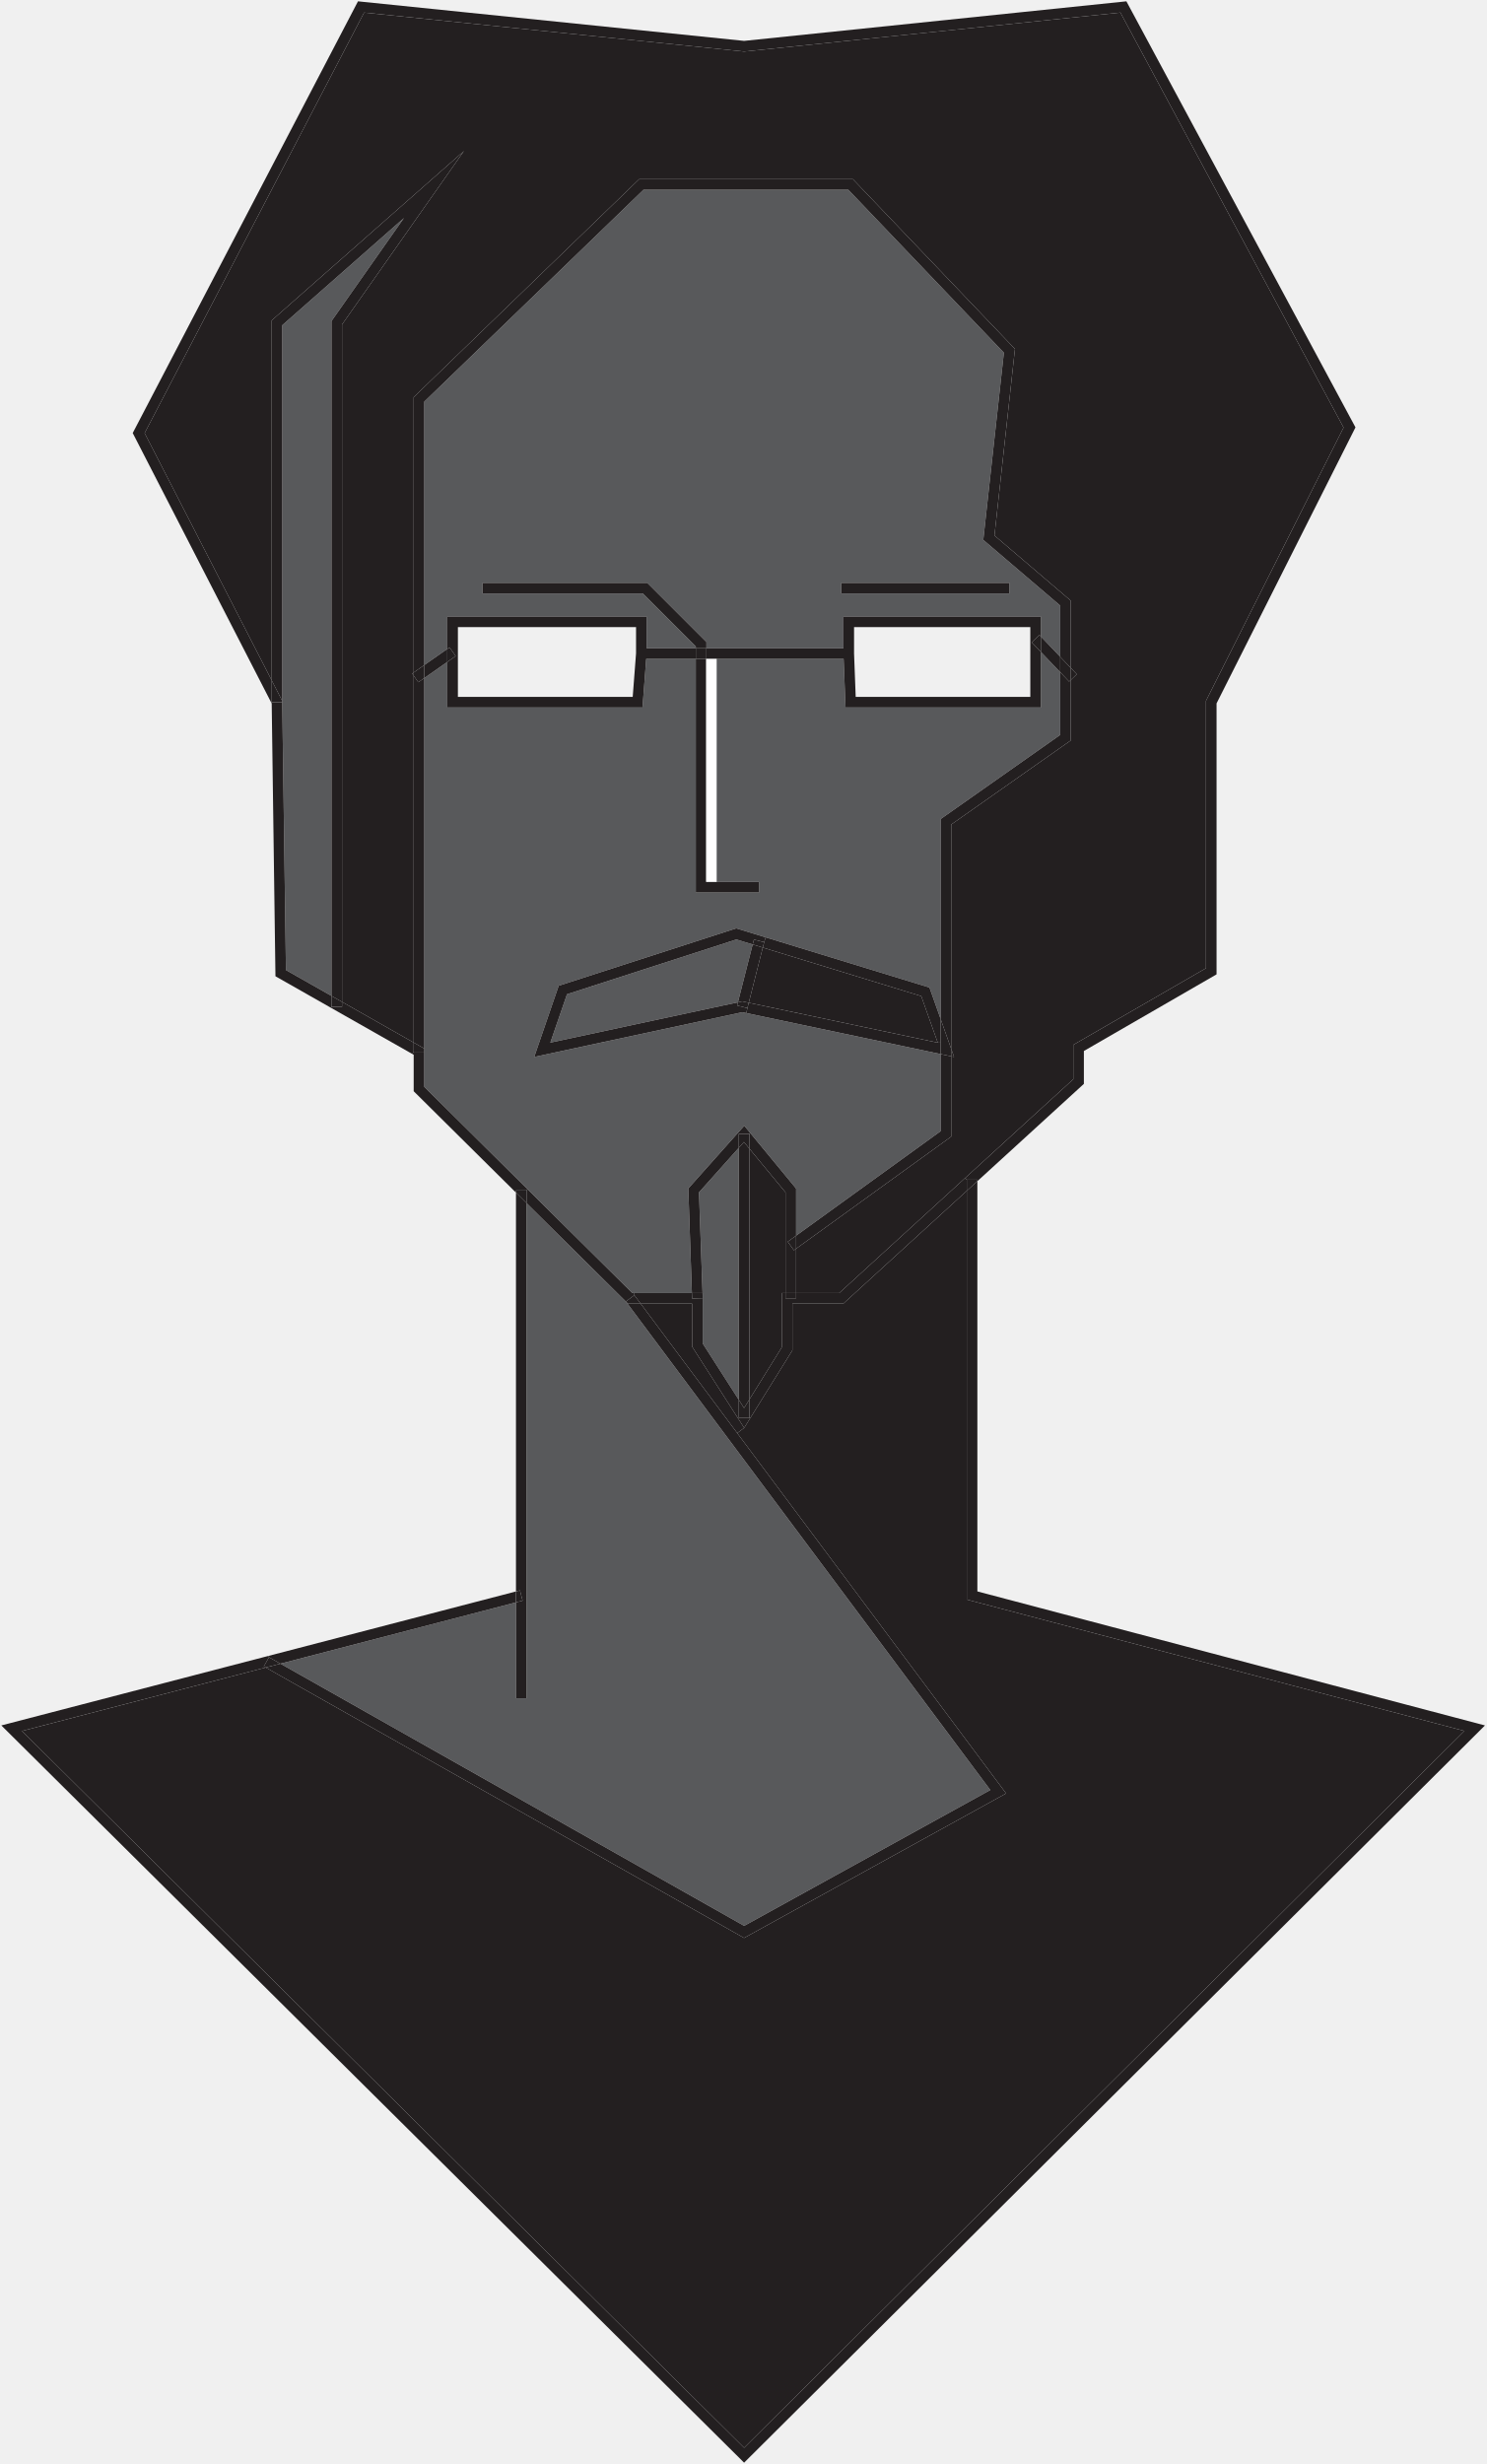
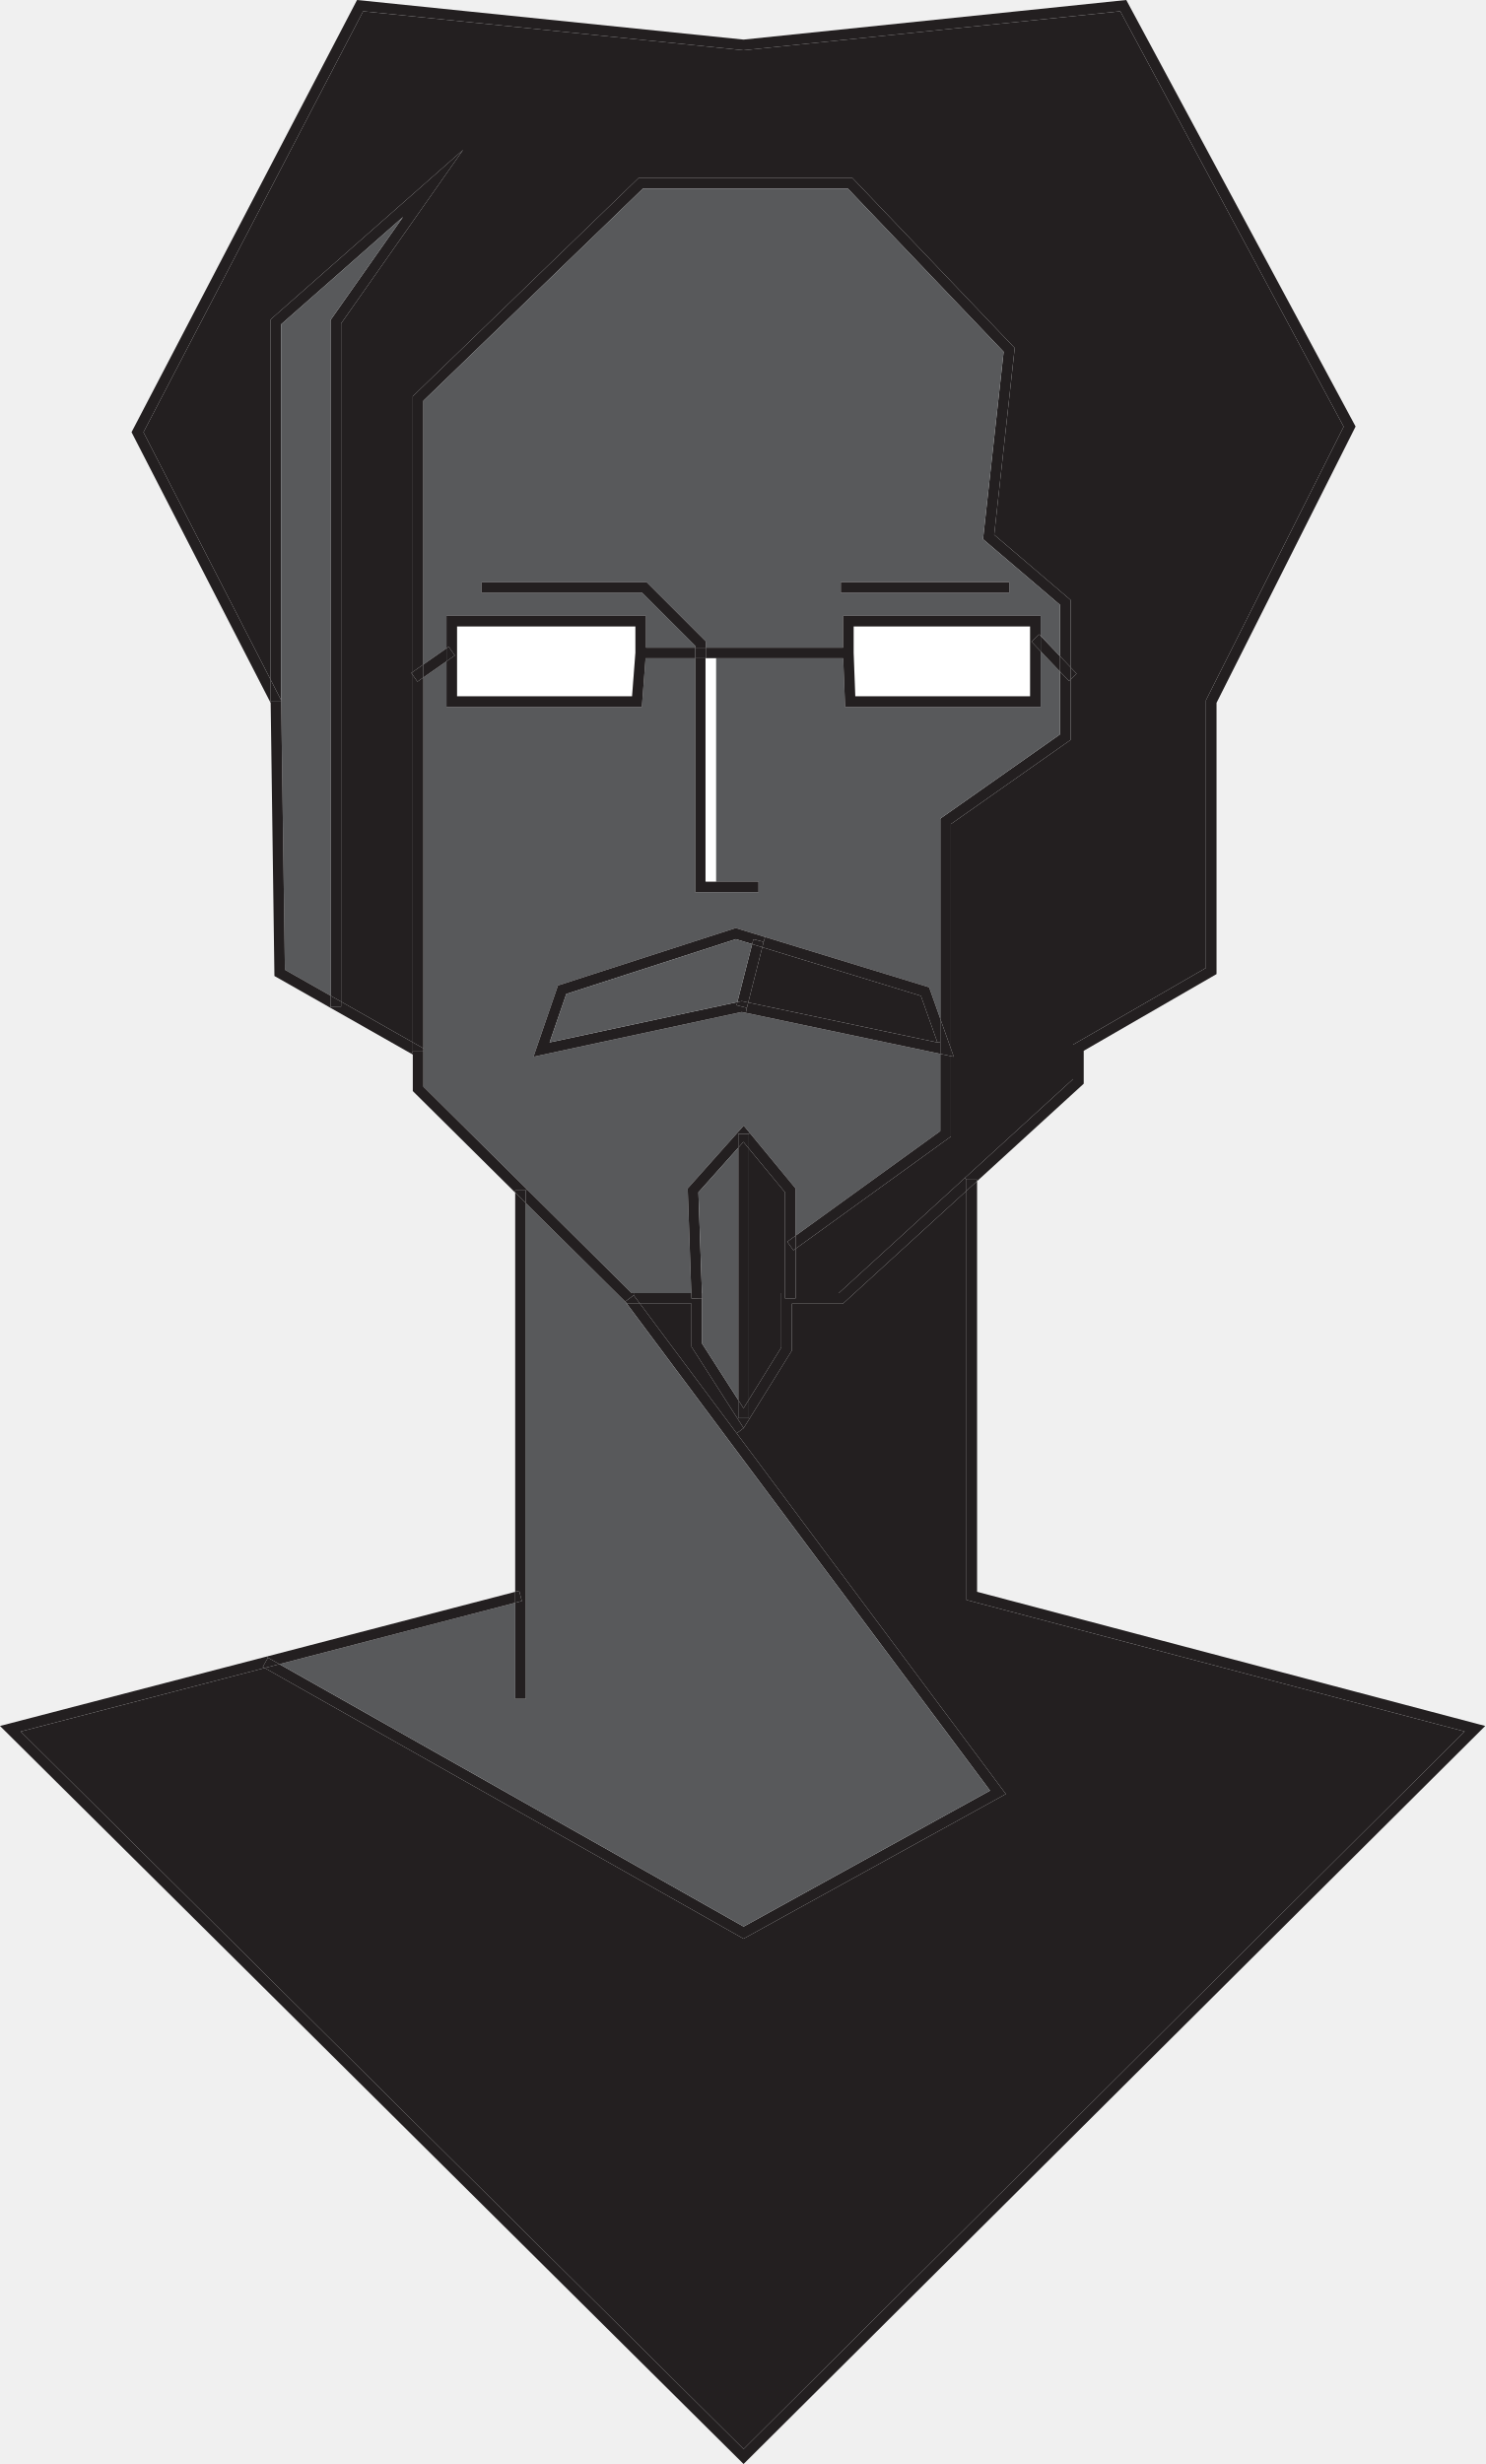
- <svg xmlns="http://www.w3.org/2000/svg" id="Layer_2" data-name="Layer 2" viewBox="0 0 280.74 465.33">
+ <svg xmlns="http://www.w3.org/2000/svg" id="Layer_2" data-name="Layer 2" viewBox="0 0 280.24 464.83">
  <defs>
    <style>
      .cls-1 {
        fill: #58595b;
      }

-       .cls-1, .cls-2 {
+       .cls-1, .cls-2, .cls-3 {
        stroke-width: 0px;
      }

-       .cls-3 {
-         fill: none;
-         stroke: #fff;
-         stroke-miterlimit: 10;
-         stroke-width: 2px;
+       .cls-2 {
+         fill: #fff;
      }

-       .cls-2 {
+       .cls-3 {
        fill: #231f20;
      }
    </style>
  </defs>
  <g id="Layer_5" data-name="Layer 5">
    <g>
-       <polygon class="cls-2" points="130.73 254.31 140.56 269.66 139.25 270.64 121.01 246.19 130.73 246.19 130.73 254.31" />
-       <polygon class="cls-1" points="118.22 245.8 118.26 245.84 187.06 338.05 140.56 363.7 52.97 314.19 97.46 302.61 97.46 320.72 99.46 320.72 99.46 227.21 118.22 245.8" />
-       <polygon class="cls-1" points="142.17 178.36 139.38 189.29 103.95 196.9 107.1 187.76 139.09 177.42 142.17 178.36" />
-       <polygon class="cls-1" points="139.55 216.76 139.55 264.36 132.73 253.72 132.73 245.16 132.73 244.19 132.7 244.19 132.03 225.18 139.55 216.76" />
-       <polygon class="cls-1" points="53.31 132.61 53.32 132.61 53.32 61.41 76.3 41.17 62.61 60.64 62.61 188.08 54.01 183.2 53.31 132.61" />
-       <path class="cls-1" d="M185.73,101.96l14.53,12.4v9.68l-3.65-3.83v-3.78h-37.29v6h-25.89v-1.18l-11.17-11.17h-31.12v2h30.29l10,10v.35h-9.29v-6h-37.65v6.13l-4.35,3.04v-49.75l41.4-40.01h38.7l29.38,30.77-3.89,35.35ZM190.67,110.08h-31.77v2h31.77v-2Z" />
-       <polygon class="cls-1" points="200.26 126.95 200.26 138.79 177.67 154.68 177.67 192.44 175.56 186.5 144.62 177.02 139.07 175.32 105.53 186.16 100.91 199.6 140.2 191.16 140.97 191.32 177.67 199.06 177.67 213.63 150.37 233.36 150.37 224.46 141.73 213.99 140.58 212.6 130.01 224.45 130.69 244.19 119.82 244.19 119.43 244.19 99.67 224.61 80.14 205.25 80.14 198.61 80.14 198.02 80.14 128.05 84.49 125.01 84.49 133.61 121.36 133.61 122.06 124.43 131.43 124.43 131.43 168.55 143.37 168.55 143.37 166.55 133.43 166.55 133.43 124.43 159.35 124.43 159.71 133.61 196.61 133.61 196.61 123.12 200.26 126.95" />
-       <polygon class="cls-2" points="148.37 225.18 148.37 244.19 147.67 244.19 147.67 254.44 141.55 264.29 141.55 216.92 148.37 225.18" />
-       <polygon class="cls-2" points="174.01 188.12 177.13 196.91 141.43 189.37 144.08 178.95 174.01 188.12" />
-       <polygon class="cls-2" points="78.14 127.6 78.14 196.89 64.61 189.21 64.61 61.28 87.63 28.52 51.32 60.51 51.32 128.49 27.32 81.79 68.77 2.38 140.45 9.72 140.55 9.73 211.63 2.38 253.78 80.74 227.89 132.16 227.79 132.37 227.79 182.85 202.73 197.32 202.73 203.81 182.31 222.46 158.52 244.19 150.37 244.19 150.37 235.82 179.67 214.65 179.67 199.49 180.21 199.6 179.67 198.08 179.67 155.71 202.26 139.83 202.26 128.41 203.39 127.33 202.26 126.14 202.26 113.44 187.84 101.13 191.71 65.9 161.1 33.84 120.73 33.84 78.14 75.01 78.14 127 77.86 127.2 78.14 127.6" />
-       <polygon class="cls-2" points="276.61 326.89 140.55 462.26 4.15 326.9 50.19 314.91 140.06 365.71 140.54 365.99 190.04 338.69 139.25 270.64 140.56 269.66 141.68 267.86 149.67 255.01 149.67 246.19 159.29 246.19 182.61 224.89 182.61 302.08 276.61 326.89" />
-       <polygon class="cls-2" points="202.26 126.14 203.39 127.33 202.26 128.41 202.26 126.14" />
-       <polygon class="cls-2" points="202.26 126.14 202.26 128.41 201.94 128.71 200.26 126.95 200.26 124.04 202.26 126.14" />
-       <polygon class="cls-2" points="200.26 124.04 200.26 126.95 196.61 123.12 196.61 120.21 200.26 124.04" />
-       <polygon class="cls-2" points="196.61 120.21 196.61 123.12 194.88 121.3 196.33 119.92 196.61 120.21" />
-       <rect class="cls-2" x="158.9" y="110.08" width="31.77" height="2" />
-       <polygon class="cls-2" points="184.61 222.79 184.61 223.07 182.61 224.89 182.61 222.79 184.61 222.79" />
-       <polygon class="cls-2" points="179.67 198.08 180.21 199.6 179.67 199.49 179.67 198.08" />
-       <polygon class="cls-2" points="202.26 139.83 179.67 155.71 179.67 198.08 177.67 192.44 177.67 154.68 200.26 138.79 200.26 126.95 201.94 128.71 202.26 128.41 202.26 139.83" />
-       <polygon class="cls-2" points="179.67 198.08 179.67 199.49 177.67 199.06 177.67 196.91 177.67 192.44 179.67 198.08" />
-       <polygon class="cls-2" points="179.67 214.65 150.37 235.82 150.37 233.36 177.67 213.63 177.67 199.06 179.67 199.49 179.67 214.65" />
-       <path class="cls-2" d="M161.63,131.61h32.98v-13.18h-33.29v4.98l.31,8.2ZM159.35,124.43h-25.92v-2h25.89v-6h37.29v3.78l-.28-.29-1.45,1.38,1.73,1.82v10.49h-36.9l-.36-9.18Z" />
-       <polygon class="cls-2" points="150.37 235.82 149.96 236.12 148.79 234.5 150.37 233.36 150.37 235.82" />
-       <rect class="cls-2" x="148.37" y="244.19" width="2" height="1" />
-       <polygon class="cls-2" points="150.37 224.46 150.37 233.36 148.79 234.5 149.96 236.12 150.37 235.82 150.37 244.19 148.37 244.19 148.37 225.18 141.55 216.92 141.55 214.14 141.73 213.99 150.37 224.46" />
-       <polygon class="cls-2" points="182.61 224.89 159.29 246.19 149.67 246.19 149.67 255.01 141.68 267.86 141.55 267.78 141.55 264.29 147.67 254.44 147.67 244.19 148.37 244.19 148.37 245.19 150.37 245.19 150.37 244.19 158.52 244.19 182.31 222.46 182.61 222.79 182.61 224.89" />
-       <polygon class="cls-2" points="175.56 186.5 177.67 192.44 177.67 196.91 177.13 196.91 174.01 188.12 144.08 178.95 144.34 177.93 144.62 177.02 175.56 186.5" />
-       <polygon class="cls-2" points="144.34 177.93 144.08 178.95 142.17 178.36 142.41 177.44 144.34 177.93" />
-       <polygon class="cls-2" points="177.67 199.06 140.97 191.32 141.17 190.38 141.43 189.37 177.13 196.91 177.67 196.91 177.67 199.06" />
-       <polygon class="cls-2" points="140.52 215.67 141.55 216.92 141.55 264.29 140.54 265.91 139.55 264.36 139.55 216.76 140.52 215.67" />
-       <polygon class="cls-2" points="141.55 267.78 139.55 267.78 139.55 264.36 140.54 265.91 141.55 264.29 141.55 267.78" />
-       <polygon class="cls-2" points="139.55 214.14 141.55 214.14 141.55 216.92 140.52 215.67 139.55 216.76 139.55 214.14" />
-       <polygon class="cls-2" points="140.2 189.11 139.38 189.29 142.17 178.36 144.08 178.95 141.43 189.37 140.2 189.11" />
-       <polygon class="cls-2" points="139.38 189.29 140.2 189.11 141.43 189.37 141.17 190.38 139.23 189.89 139.38 189.29" />
-       <rect class="cls-2" x="131.43" y="122.43" width="2" height="2" />
-       <polygon class="cls-2" points="133.43 124.43 133.43 166.55 143.37 166.55 143.37 168.55 131.43 168.55 131.43 124.43 133.43 124.43" />
-       <polygon class="cls-2" points="122.26 110.08 133.43 121.25 133.43 122.43 131.43 122.43 131.43 122.08 121.43 112.08 91.14 112.08 91.14 110.08 122.26 110.08" />
-       <polygon class="cls-2" points="132.73 244.19 132.73 245.16 132.7 244.19 132.73 244.19" />
-       <polygon class="cls-2" points="140.58 212.6 141.73 213.99 141.55 214.14 139.55 214.14 139.55 216.76 132.03 225.18 132.7 244.19 130.69 244.19 130.01 224.45 140.58 212.6" />
-       <polygon class="cls-2" points="130.69 244.19 132.7 244.19 132.73 245.16 130.73 245.23 130.69 244.19" />
-       <polygon class="cls-2" points="139.55 267.78 141.55 267.78 141.68 267.86 140.56 269.66 130.73 254.31 130.73 246.19 121.01 246.19 119.82 244.6 119.82 244.19 130.69 244.19 130.73 245.23 132.73 245.16 132.73 253.72 139.55 264.36 139.55 267.78" />
-       <polygon class="cls-2" points="140.56 363.7 187.06 338.05 118.26 245.84 118.61 246.19 121.01 246.19 139.25 270.64 190.04 338.69 140.54 365.99 140.06 365.71 50.19 314.91 52.97 314.19 140.56 363.7" />
-       <polygon class="cls-2" points="119.82 244.6 121.01 246.19 118.61 246.19 118.26 245.84 118.22 245.8 118.22 245.79 119.82 244.6" />
-       <polygon class="cls-2" points="139.07 175.32 144.62 177.02 144.34 177.93 142.41 177.44 142.17 178.36 139.09 177.42 107.1 187.76 103.95 196.9 139.38 189.29 139.23 189.89 141.17 190.38 140.97 191.32 140.2 191.16 100.91 199.6 105.53 186.16 139.07 175.32" />
-       <polygon class="cls-2" points="119.82 244.6 118.22 245.79 118.22 245.8 99.46 227.21 99.46 224.82 99.67 224.61 119.43 244.19 119.82 244.19 119.82 244.6" />
-       <polygon class="cls-2" points="97.46 224.82 99.46 224.82 99.46 227.21 97.46 225.23 97.46 224.82" />
-       <polygon class="cls-2" points="97.46 225.23 99.46 227.21 99.46 320.72 97.46 320.72 97.46 302.61 98.71 302.28 98.21 300.35 97.46 300.55 97.46 225.23" />
-       <polygon class="cls-2" points="97.46 300.55 98.21 300.35 98.71 302.28 97.46 302.61 97.46 300.55" />
-       <path class="cls-2" d="M119.51,131.61l.63-8.22v-4.96h-33.65v13.18h33.02ZM122.14,116.43v6h9.29v2h-9.37l-.7,9.18h-36.87v-8.6l1.58-1.11-1.15-1.64-.43.3v-6.13h37.65Z" />
-       <polygon class="cls-2" points="84.49 122.56 84.92 122.26 86.07 123.9 84.49 125.01 84.49 122.56" />
-       <polygon class="cls-2" points="84.49 125.01 80.14 128.05 80.14 125.6 84.49 122.56 84.49 125.01" />
-       <polygon class="cls-2" points="78.14 127.6 78.14 127 80.14 125.6 80.14 128.05 79.01 128.84 78.14 127.6" />
-       <polygon class="cls-2" points="80.14 125.6 78.14 127 78.14 75.01 120.73 33.84 161.1 33.84 191.71 65.9 187.84 101.13 202.26 113.44 202.26 126.14 200.26 124.04 200.26 114.36 185.73 101.96 189.62 66.61 160.24 35.84 121.54 35.84 80.14 75.85 80.14 125.6" />
-       <polygon class="cls-2" points="78.14 206.08 78.14 199.19 77.89 199.05 78.14 198.61 80.14 198.61 80.14 205.25 99.67 224.61 99.46 224.82 97.46 224.82 97.46 225.23 78.14 206.08" />
-       <polygon class="cls-2" points="79.01 128.84 80.14 128.05 80.14 198.02 78.14 196.89 78.14 127.6 79.01 128.84" />
-       <polygon class="cls-2" points="78.14 196.89 80.14 198.02 80.14 198.61 78.14 198.61 78.14 196.89" />
-       <polygon class="cls-2" points="78.14 127 78.14 127.6 77.86 127.2 78.14 127" />
-       <polygon class="cls-2" points="53.32 61.41 53.32 132.61 53.31 132.61 53.31 132.36 51.32 128.49 51.32 60.51 87.63 28.52 64.61 61.28 64.61 189.21 62.61 188.08 62.61 60.64 76.3 41.17 53.32 61.41" />
-       <polygon class="cls-2" points="62.61 188.08 64.61 189.21 64.61 190.14 62.61 190.14 62.61 188.08" />
-       <polygon class="cls-2" points="78.14 196.89 78.14 198.61 77.89 199.05 62.51 190.32 62.61 190.14 64.61 190.14 64.61 189.21 78.14 196.89" />
-       <polygon class="cls-2" points="62.61 190.14 62.51 190.32 52.03 184.37 51.32 132.85 51.22 132.66 51.32 132.61 53.31 132.61 54.01 183.2 62.61 188.08 62.61 190.14" />
-       <polygon class="cls-2" points="50.74 312.71 97.46 300.55 97.46 302.61 52.97 314.19 50.81 312.97 50.74 312.71" />
-       <polygon class="cls-2" points="50.81 312.97 52.97 314.19 50.19 314.91 49.83 314.71 50.81 312.97" />
-       <polygon class="cls-2" points="53.31 132.36 53.31 132.61 51.32 132.61 51.32 128.49 53.31 132.36" />
-       <polygon class="cls-2" points="50.81 312.97 49.83 314.71 50.19 314.91 4.15 326.9 140.55 462.26 276.61 326.89 182.61 302.08 182.61 224.89 184.61 223.07 184.61 300.54 280.49 325.85 140.55 465.08 .25 325.85 50.74 312.71 50.81 312.97" />
-       <polygon class="cls-2" points="211.63 2.38 140.55 9.73 140.45 9.72 68.77 2.38 27.32 81.79 51.32 128.49 51.32 132.61 51.22 132.66 25.07 81.78 25.31 81.32 67.62 .25 140.55 7.72 212.76 .25 256.03 80.71 255.8 81.17 229.79 132.84 229.79 184.01 204.73 198.48 204.73 204.69 184.61 223.07 184.61 222.79 182.61 222.79 182.31 222.46 202.73 203.81 202.73 197.32 227.79 182.85 227.79 132.37 227.89 132.16 253.78 80.74 211.63 2.38" />
+       <polygon class="cls-2" points="119.89 118.18 119.89 123.14 119.26 131.36 86.24 131.36 86.24 118.18 119.89 118.18" />
+       <polygon class="cls-2" points="194.36 118.18 194.36 131.36 161.38 131.36 161.07 123.16 161.07 118.18 194.36 118.18" />
+       <polygon class="cls-3" points="280.24 325.6 140.3 464.83 0 325.6 50.49 312.46 50.56 312.72 49.58 314.46 49.94 314.66 3.9 326.65 140.3 462.01 276.36 326.64 182.36 301.83 182.36 224.64 184.36 222.82 184.36 300.29 280.24 325.6" />
+       <polygon class="cls-3" points="276.36 326.64 140.3 462.01 3.9 326.65 49.94 314.66 139.81 365.46 140.29 365.74 189.79 338.44 139 270.39 140.31 269.41 141.43 267.61 149.42 254.76 149.42 245.94 159.04 245.94 182.36 224.64 182.36 301.83 276.36 326.64" />
+       <polygon class="cls-3" points="212.51 0 255.78 80.46 255.55 80.92 229.54 132.59 229.54 183.76 204.48 198.23 204.48 204.44 184.36 222.82 184.36 222.54 182.36 222.54 182.06 222.21 202.48 203.56 202.48 197.07 227.54 182.6 227.54 132.12 227.64 131.91 253.53 80.49 211.38 2.13 140.3 9.48 140.2 9.47 68.52 2.13 27.07 81.54 51.07 128.24 51.07 132.36 50.97 132.41 24.82 81.53 25.06 81.07 67.37 0 140.3 7.47 212.51 0" />
+       <polygon class="cls-3" points="211.38 2.13 253.53 80.49 227.64 131.91 227.54 132.12 227.54 182.6 202.48 197.07 202.48 203.56 182.06 222.21 158.27 243.94 150.12 243.94 150.12 235.57 179.42 214.4 179.42 199.24 179.96 199.35 179.42 197.83 179.42 155.46 202.01 139.58 202.01 128.16 203.14 127.08 202.01 125.89 202.01 113.19 187.59 100.88 191.46 65.65 160.85 33.59 120.48 33.59 77.89 74.76 77.89 126.75 77.61 126.95 77.89 127.35 77.89 196.64 64.36 188.96 64.36 61.03 87.38 28.27 51.07 60.26 51.07 128.24 27.07 81.54 68.52 2.13 140.2 9.47 140.3 9.48 211.38 2.13" />
+       <polygon class="cls-3" points="202.01 125.89 203.14 127.08 202.01 128.16 202.01 125.89" />
+       <polygon class="cls-3" points="202.01 128.16 202.01 139.58 179.42 155.46 179.42 197.83 177.42 192.19 177.42 154.43 200.01 138.54 200.01 126.7 201.69 128.46 202.01 128.16" />
+       <polygon class="cls-3" points="202.01 125.89 202.01 128.16 201.69 128.46 200.01 126.7 200.01 123.79 202.01 125.89" />
+       <polygon class="cls-3" points="202.01 113.19 202.01 125.89 200.01 123.79 200.01 114.11 185.48 101.71 189.37 66.36 159.99 35.59 121.29 35.59 79.89 75.6 79.89 125.35 77.89 126.75 77.89 74.76 120.48 33.59 160.85 33.59 191.46 65.65 187.59 100.88 202.01 113.19" />
+       <polygon class="cls-1" points="200.01 126.7 200.01 138.54 177.42 154.43 177.42 192.19 175.31 186.25 144.37 176.77 138.82 175.07 105.28 185.91 100.66 199.35 139.95 190.91 140.72 191.07 177.42 198.81 177.42 213.38 150.12 233.11 150.12 224.21 141.48 213.74 140.33 212.35 129.76 224.2 130.44 243.94 119.57 243.94 119.18 243.94 99.42 224.36 79.89 205 79.89 198.36 79.89 197.77 79.89 127.8 84.24 124.76 84.24 133.36 121.11 133.36 121.81 124.18 131.18 124.18 131.18 168.3 143.12 168.3 143.12 166.3 133.18 166.3 133.18 124.18 159.1 124.18 159.46 133.36 196.36 133.36 196.36 122.87 200.01 126.7" />
+       <polygon class="cls-3" points="200.01 123.79 200.01 126.7 196.36 122.87 196.36 119.96 200.01 123.79" />
+       <path class="cls-1" d="M200.01,114.11v9.68l-3.65-3.83v-3.78h-37.29v6h-25.89v-1.18l-11.17-11.17h-31.12v2h30.29l10,10v.35h-9.29v-6h-37.65v6.13l-4.35,3.04v-49.75l41.4-40.01h38.7l29.38,30.77-3.89,35.35,14.53,12.4ZM190.42,111.83v-2h-31.77v2h31.77Z" />
+       <path class="cls-3" d="M196.36,122.87v10.49h-36.9l-.36-9.18h-25.92v-2h25.89v-6h37.29v3.78l-.28-.29-1.45,1.38,1.73,1.82ZM194.36,131.36v-13.18h-33.29v4.98l.31,8.2h32.98Z" />
+       <polygon class="cls-3" points="196.36 119.96 196.36 122.87 194.63 121.05 196.08 119.67 196.36 119.96" />
+       <rect class="cls-3" x="158.65" y="109.83" width="31.77" height="2" />
+       <polygon class="cls-3" points="139 270.39 189.79 338.44 140.29 365.74 139.81 365.46 49.94 314.66 52.72 313.94 140.31 363.45 186.81 337.8 118.01 245.59 118.36 245.94 120.76 245.94 139 270.39" />
+       <polygon class="cls-1" points="118.01 245.59 186.81 337.8 140.31 363.45 52.72 313.94 97.21 302.36 97.21 320.47 99.21 320.47 99.21 226.96 117.97 245.55 118.01 245.59" />
+       <polygon class="cls-3" points="184.36 222.54 184.36 222.82 182.36 224.64 182.36 222.54 184.36 222.54" />
+       <polygon class="cls-3" points="182.36 222.54 182.36 224.64 159.04 245.94 149.42 245.94 149.42 254.76 141.43 267.61 141.3 267.53 141.3 264.04 147.42 254.19 147.42 243.94 148.12 243.94 148.12 244.94 150.12 244.94 150.12 243.94 158.27 243.94 182.06 222.21 182.36 222.54" />
+       <polygon class="cls-3" points="179.42 197.83 179.96 199.35 179.42 199.24 179.42 197.83" />
+       <polygon class="cls-3" points="179.42 199.24 179.42 214.4 150.12 235.57 150.12 233.11 177.42 213.38 177.42 198.81 179.42 199.24" />
+       <polygon class="cls-3" points="179.42 197.83 179.42 199.24 177.42 198.81 177.42 196.66 177.42 192.19 179.42 197.83" />
+       <polygon class="cls-3" points="177.42 196.66 177.42 198.81 140.72 191.07 140.92 190.13 141.18 189.12 176.88 196.66 177.42 196.66" />
+       <polygon class="cls-3" points="177.42 192.19 177.42 196.66 176.88 196.66 173.76 187.87 143.83 178.7 144.09 177.68 144.37 176.77 175.31 186.25 177.42 192.19" />
+       <polygon class="cls-3" points="173.76 187.87 176.88 196.66 141.18 189.12 143.83 178.7 173.76 187.87" />
+       <rect class="cls-3" x="148.12" y="243.94" width="2" height="1" />
+       <polygon class="cls-3" points="150.12 235.57 150.12 243.94 148.12 243.94 148.12 224.93 141.3 216.67 141.3 213.89 141.48 213.74 150.12 224.21 150.12 233.11 148.54 234.25 149.71 235.87 150.12 235.57" />
+       <polygon class="cls-3" points="150.12 233.11 150.12 235.57 149.71 235.87 148.54 234.25 150.12 233.11" />
+       <polygon class="cls-3" points="148.12 224.93 148.12 243.94 147.42 243.94 147.42 254.19 141.3 264.04 141.3 216.67 148.12 224.93" />
+       <polygon class="cls-3" points="144.37 176.77 144.09 177.68 142.16 177.19 141.92 178.11 138.84 177.17 106.85 187.51 103.7 196.65 139.13 189.04 138.98 189.64 140.92 190.13 140.72 191.07 139.95 190.91 100.66 199.35 105.28 185.91 138.82 175.07 144.37 176.77" />
+       <polygon class="cls-3" points="144.09 177.68 143.83 178.7 141.92 178.11 142.16 177.19 144.09 177.68" />
+       <polygon class="cls-3" points="143.83 178.7 141.18 189.12 139.95 188.86 139.13 189.04 141.92 178.11 143.83 178.7" />
+       <polygon class="cls-3" points="143.12 166.3 143.12 168.3 131.18 168.3 131.18 124.18 133.18 124.18 133.18 166.3 143.12 166.3" />
+       <polygon class="cls-1" points="141.92 178.11 139.13 189.04 103.7 196.65 106.85 187.51 138.84 177.17 141.92 178.11" />
+       <polygon class="cls-3" points="140.33 212.35 141.48 213.74 141.3 213.89 139.3 213.89 139.3 216.51 131.78 224.93 132.45 243.94 130.44 243.94 129.76 224.2 140.33 212.35" />
+       <polygon class="cls-3" points="141.43 267.61 140.31 269.41 130.48 254.06 130.48 245.94 120.76 245.94 119.57 244.35 119.57 243.94 130.44 243.94 130.48 244.98 132.48 244.91 132.48 253.47 139.3 264.11 139.3 267.53 141.3 267.53 141.43 267.61" />
+       <polygon class="cls-3" points="141.3 264.04 141.3 267.53 139.3 267.53 139.3 264.11 140.29 265.66 141.3 264.04" />
+       <polygon class="cls-3" points="141.3 216.67 141.3 264.04 140.29 265.66 139.3 264.11 139.3 216.51 140.27 215.42 141.3 216.67" />
+       <polygon class="cls-3" points="141.3 213.89 141.3 216.67 140.27 215.42 139.3 216.51 139.3 213.89 141.3 213.89" />
+       <polygon class="cls-3" points="141.18 189.12 140.92 190.13 138.98 189.64 139.13 189.04 139.95 188.86 141.18 189.12" />
+       <polygon class="cls-3" points="130.48 254.06 140.31 269.41 139 270.39 120.76 245.94 130.48 245.94 130.48 254.06" />
+       <polygon class="cls-1" points="139.3 216.51 139.3 264.11 132.48 253.47 132.48 244.91 132.48 243.94 132.45 243.94 131.78 224.93 139.3 216.51" />
+       <rect class="cls-3" x="131.18" y="122.18" width="2" height="2" />
+       <polygon class="cls-3" points="133.18 121 133.18 122.18 131.18 122.18 131.18 121.83 121.18 111.83 90.89 111.83 90.89 109.83 122.01 109.83 133.18 121" />
+       <polygon class="cls-3" points="132.48 243.94 132.48 244.91 132.45 243.94 132.48 243.94" />
+       <polygon class="cls-3" points="132.45 243.94 132.48 244.91 130.48 244.98 130.44 243.94 132.45 243.94" />
+       <path class="cls-3" d="M131.18,122.18v2h-9.37l-.7,9.18h-36.87v-8.6l1.58-1.11-1.15-1.64-.43.3v-6.13h37.65v6h9.29ZM119.89,123.14v-4.96h-33.65v13.18h33.02l.63-8.22Z" />
+       <polygon class="cls-3" points="119.57 244.35 120.76 245.94 118.36 245.94 118.01 245.59 117.97 245.55 117.97 245.54 119.57 244.35" />
+       <polygon class="cls-3" points="119.57 243.94 119.57 244.35 117.97 245.54 117.97 245.55 99.21 226.96 99.21 224.57 99.42 224.36 119.18 243.94 119.57 243.94" />
+       <polygon class="cls-3" points="99.42 224.36 99.21 224.57 97.21 224.57 97.21 224.98 77.89 205.83 77.89 198.94 77.64 198.8 77.89 198.36 79.89 198.36 79.89 205 99.42 224.36" />
+       <polygon class="cls-3" points="99.21 226.96 99.21 320.47 97.21 320.47 97.21 302.36 98.46 302.03 97.96 300.1 97.21 300.3 97.21 224.98 99.21 226.96" />
+       <polygon class="cls-3" points="99.21 224.57 99.21 226.96 97.21 224.98 97.21 224.57 99.21 224.57" />
+       <polygon class="cls-3" points="97.96 300.1 98.46 302.03 97.21 302.36 97.21 300.3 97.96 300.1" />
+       <polygon class="cls-3" points="97.21 300.3 97.21 302.36 52.72 313.94 50.56 312.72 50.49 312.46 97.21 300.3" />
+       <polygon class="cls-3" points="87.38 28.27 64.36 61.03 64.36 188.96 62.36 187.83 62.36 60.39 76.05 40.92 53.07 61.16 53.07 132.36 53.06 132.36 53.06 132.11 51.07 128.24 51.07 60.26 87.38 28.27" />
+       <polygon class="cls-3" points="84.67 122.01 85.82 123.65 84.24 124.76 84.24 122.31 84.67 122.01" />
+       <polygon class="cls-3" points="84.24 122.31 84.24 124.76 79.89 127.8 79.89 125.35 84.24 122.31" />
+       <polygon class="cls-3" points="79.89 197.77 79.89 198.36 77.89 198.36 77.89 196.64 79.89 197.77" />
+       <polygon class="cls-3" points="79.89 127.8 79.89 197.77 77.89 196.64 77.89 127.35 78.76 128.59 79.89 127.8" />
+       <polygon class="cls-3" points="79.89 125.35 79.89 127.8 78.76 128.59 77.89 127.35 77.89 126.75 79.89 125.35" />
+       <polygon class="cls-3" points="77.89 196.64 77.89 198.36 77.64 198.8 62.26 190.07 62.36 189.89 64.36 189.89 64.36 188.96 77.89 196.64" />
+       <polygon class="cls-3" points="77.89 126.75 77.89 127.35 77.61 126.95 77.89 126.75" />
+       <polygon class="cls-1" points="76.05 40.92 62.36 60.39 62.36 187.83 53.76 182.95 53.06 132.36 53.07 132.36 53.07 61.16 76.05 40.92" />
+       <polygon class="cls-3" points="64.36 188.96 64.36 189.89 62.36 189.89 62.36 187.83 64.36 188.96" />
+       <polygon class="cls-3" points="62.36 187.83 62.36 189.89 62.26 190.07 51.78 184.12 51.07 132.6 50.97 132.41 51.07 132.36 53.06 132.36 53.76 182.95 62.36 187.83" />
+       <polygon class="cls-3" points="53.06 132.11 53.06 132.36 51.07 132.36 51.07 128.24 53.06 132.11" />
+       <polygon class="cls-3" points="52.72 313.94 49.94 314.66 49.58 314.46 50.56 312.72 52.72 313.94" />
    </g>
-     <line class="cls-3" x1="134.37" y1="124.43" x2="134.37" y2="166.55" />
+     <rect class="cls-2" x="133.12" y="124.18" width="2" height="42.12" />
  </g>
</svg>
